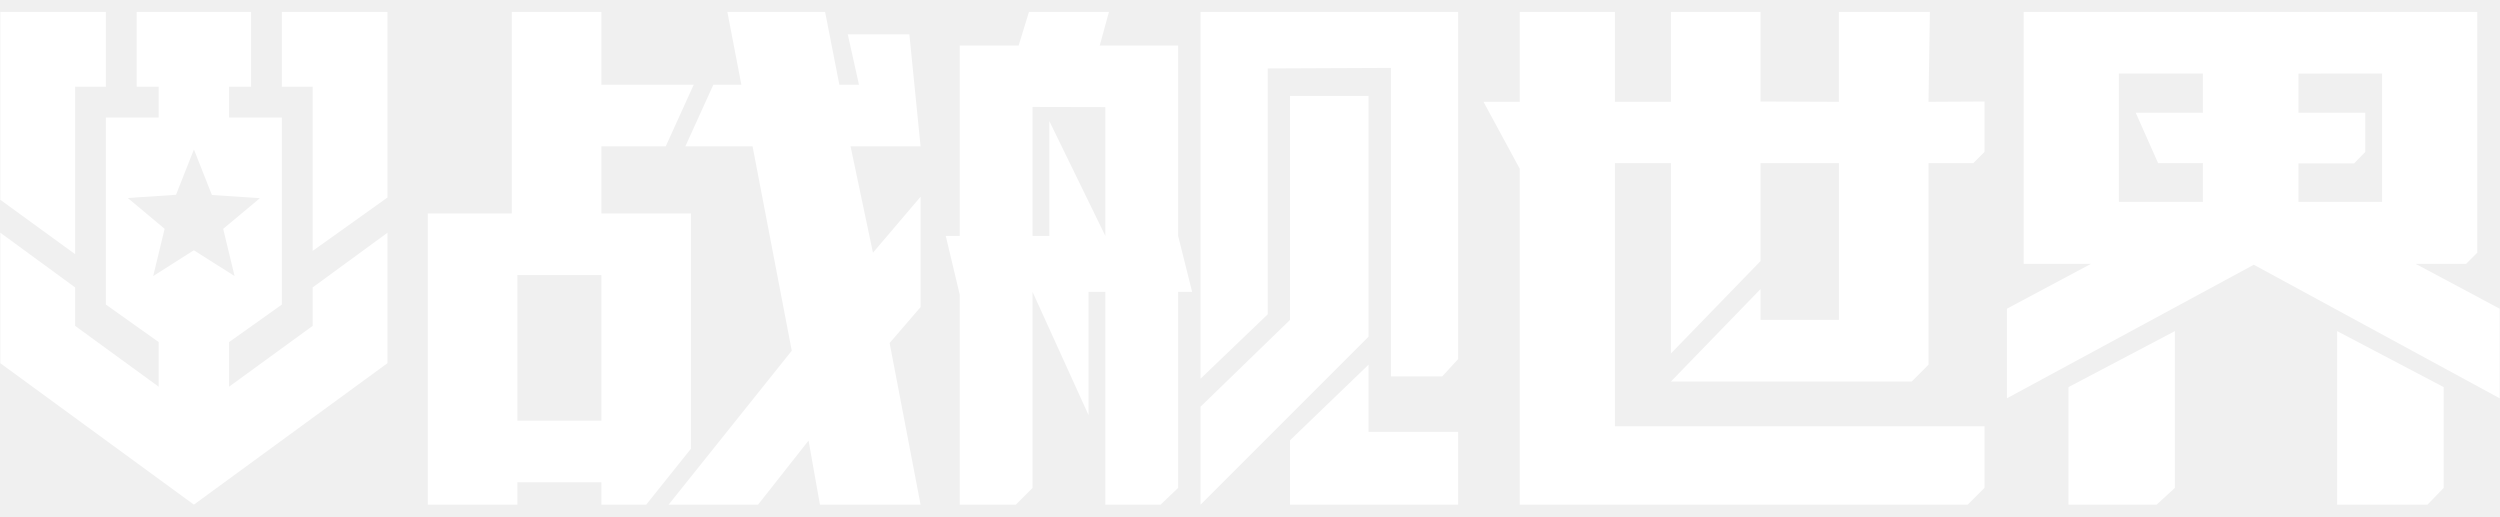
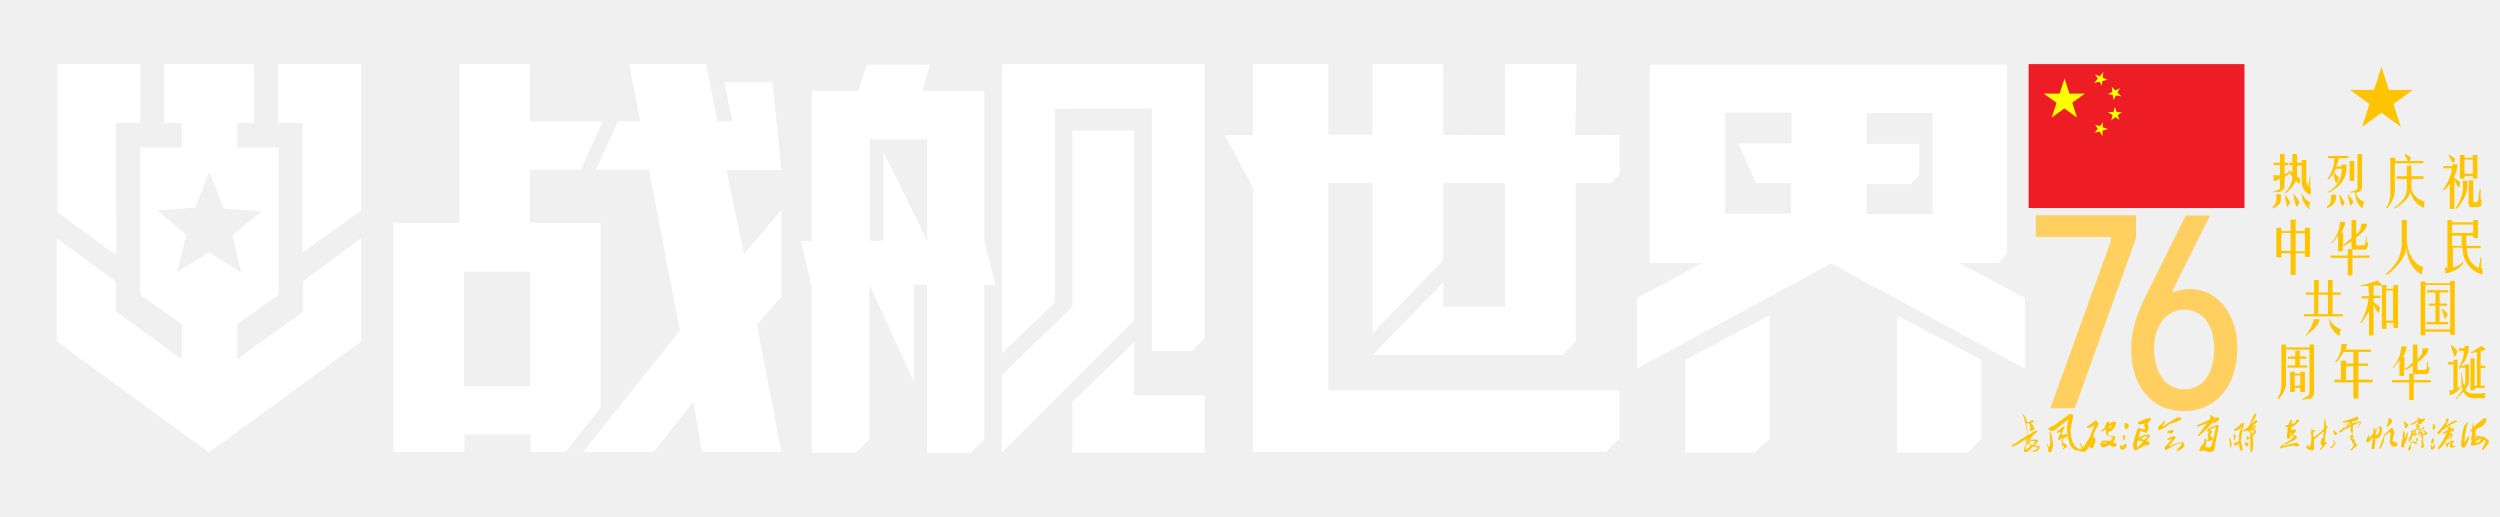
- <svg xmlns="http://www.w3.org/2000/svg" width="542" height="112" viewBox="0 0 542 112" fill="none" version="1.1" id="svg32">
-   <defs id="defs36" />
-   <g id="g297" transform="translate(-0.02148366,-2.578707)">
-     <path id="path2" style="fill:#ffffff;fill-opacity:1;stroke-width:0.954" d="M 0.092,5.167 V 45.891 L 16.304,57.678 V 21.379 h 6.675 V 5.167 Z m 29.565,0 V 21.379 h 4.767 v 6.677 H 22.979 v 40.551 l 11.445,8.136 v 9.679 L 16.304,73.224 v -8.334 L 0.092,53.033 V 81.32 L 42.054,111.983 84.019,81.32 V 53.042 L 67.804,64.897 v 8.337 L 49.684,86.415 V 76.743 L 61.129,68.607 V 28.057 H 49.684 v -6.677 h 4.77 V 5.167 Z m 31.472,0 V 21.379 h 6.675 v 35.592 L 84.019,45.403 V 5.167 Z m -19.065,29.813 3.892,9.862 10.411,0.702 -7.96,6.65 2.471,10.234 -8.833,-5.589 -8.811,5.589 2.478,-10.244 -7.982,-6.675 10.453,-0.707 z" />
-     <path id="path42" style="fill:#ffffff;fill-opacity:1;stroke-width:1.214" d="M 110.974,5.162 V 48.865 H 92.762 v 63.131 h 19.425 v -4.857 h 18.212 v 4.857 h 9.711 L 149.821,99.856 V 48.865 H 130.398 V 34.298 h 13.96 l 6.065,-13.355 H 130.398 V 5.162 Z m 46.74,0 3.034,15.781 h -6.07 l -6.07,13.355 h 14.568 l 8.498,44.314 -26.707,33.385 h 19.395 l 10.956,-13.903 2.468,13.903 h 21.818 l -6.712,-35.052 6.712,-7.791 V 45.229 L 189.278,57.363 184.421,34.298 h 15.176 l -2.428,-24.279 h -13.352 l 2.426,10.924 h -4.249 L 178.904,5.162 Z m -45.527,57.058 h 18.212 v 31.564 h -18.212 z" />
-     <path id="path46" style="fill:#ffffff;fill-opacity:1;stroke-width:1.214" d="m 223.099,5.162 -2.237,7.283 h -12.767 v 41.278 h -3.034 l 3.034,12.747 v 45.527 h 12.142 l 3.641,-3.641 V 65.862 l 12.139,26.71 V 65.862 h 3.641 v 46.134 h 11.971 l 3.812,-3.641 V 65.862 h 3.036 l -3.036,-12.139 V 12.445 h -16.996 l 1.997,-7.283 z m 37.2,0 V 84.681 l 14.568,-13.963 V 17.418 l 26.707,-0.117 V 84.177 h 11.127 l 3.443,-3.746 V 5.162 Z M 279.696,23.371 V 71.934 L 260.298,90.751 V 111.996 L 296.719,75.575 V 23.371 Z m -55.818,2.394 15.781,0.035 V 53.722 L 227.519,28.836 v 24.887 h -3.641 z m 72.842,55.88 -17.023,16.388 v 13.963 h 36.448 V 96.213 H 296.719 Z" />
-     <path d="m 418.121,24.651 12.14,-0.066 v 10.926 l -2.428,2.428 h -9.712 v 43.705 l -3.642,3.653 h -52.203 l 19.424,-20.042 v 6.677 h 16.996 V 37.94 h -16.996 v 21.245 l -19.424,20.031 v -41.277 h -12.14 v 57.059 h 80.126 v 13.354 l -3.642,3.642 H 329.497 V 39.154 l -7.854,-14.503 h 7.854 V 5.162 h 20.638 V 24.651 h 12.14 V 5.162 h 19.424 V 24.586 l 16.996,0.066 V 5.162 h 19.727 z" fill="#ffffff" id="path50" style="stroke-width:1.214" />
-     <path id="path52" style="fill:#ffffff;fill-opacity:1;stroke-width:1.214" d="M 438.759,5.162 V 59.792 h 14.57 l -18.209,9.714 v 19.425 l 53.524,-28.957 53.308,28.957 V 69.505 l -18.209,-9.714 h 10.927 l 2.426,-2.428 V 5.162 Z M 459.399,18.517 h 18.209 v 8.498 h -14.568 l 4.857,10.926 h 9.711 v 8.409 h -18.209 z m 57.058,0 v 27.833 h -18.132 v -8.347 h 12.063 l 2.428,-2.49 V 27.015 h -14.491 v -8.483 z m -44.919,55.845 -23.066,12.139 v 25.494 h 19.095 l 3.971,-3.641 z m 35.171,0 v 37.634 h 19.586 l 3.517,-3.641 V 86.502 Z" />
-   </g>
+ <svg xmlns="http://www.w3.org/2000/svg" id="b21dd4e1-6437-4fc7-9a37-75c6f1294d6c" data-name="e3fc59e1-bbdc-42ff-88b4-4cc8c75ebce3" viewBox="0 0 542 112" version="1.1">
+   <defs id="defs1113">
+     <style id="style1106">.b91ba486-8858-4919-9717-c380eb21b765{fill:url(#e44bdbcf-c92c-49d2-9cfb-b170302f54b3);}.bc2efbb4-997a-41db-8876-3903896f938d,.ef06b456-a17b-4320-8650-785e88897555{fill:#fff;}.ef06b456-a17b-4320-8650-785e88897555{fill-rule:evenodd;}.b772c575-4354-414f-b3e9-f7dcd7a2d5d9{fill:#fec401;}.ee7ec5ab-a9da-41b5-9154-e8426a778d05{fill:#ee1c25;}.bd4c0d83-09f7-4db5-8560-b4c5e9b85b5a{fill:#ff0;}.af93773a-333b-4cc5-813b-f50efc5b81da{fill:#ffcf60;}</style>
+     <radialGradient id="e44bdbcf-c92c-49d2-9cfb-b170302f54b3" cx="271" cy="4935.1" r="384.36" gradientTransform="translate(0 -1770.43) scale(1 0.37)" gradientUnits="userSpaceOnUse">
+       <stop offset="0" stop-color="#939393" id="stop1108" />
+       <stop offset="0.68" stop-color="#382caf" stop-opacity="0" id="stop1110" />
+     </radialGradient>
+   </defs>
+   <path id="a3985593-948d-4863-aa81-ae90390248a1" data-name="b393e1fe-7331-4826-b793-6bc37e820f10" class="bc2efbb4-997a-41db-8876-3903896f938d" d="M25.1,26.7h5.3V13.9h-18V46l12.8,9.3Z" />
+   <path id="bfdc8bdf-2098-4ac4-a7dc-d1dec24947f2" data-name="a7aadb53-417b-40cb-a9b1-6bb50a5df6e8" class="ef06b456-a17b-4320-8650-785e88897555" d="M55.1,26.7V13.9H35.6V26.7h3.8V32h-9V63.9l9,6.4v7.6L25.1,67.5V61L12.3,51.7V74l33,24.1L78.3,74V51.6L65.7,61v6.6L51.4,77.9V70.3l9-6.4V32h-9V26.7ZM48.5,45.2l8.2.6L50.4,51l1.9,8.1-7-4.4L38.4,59l2-8.1-6.3-5.3,8.2-.6,3.1-7.7Z" />
+   <path id="b045bb36-5364-4be3-bd9d-a95b1529785e" data-name="b0088236-eb1c-4203-af62-153878ed4d23" class="bc2efbb4-997a-41db-8876-3903896f938d" d="M78.4,45.6,65.6,54.7v-28H60.3V13.9h18V45.6Z" />
+   <path id="bfbbdff4-41fd-4ff4-88f6-491483237cbf" data-name="a202341d-bd75-4d7c-8b24-eb3583ec3829" class="bc2efbb4-997a-41db-8876-3903896f938d" d="M157,17.8h10.5l1.9,19.1H157.5l3.8,18.2,8.1-9.6V64.3l-5.3,6.1L169.4,98H152.2l-1.9-10.9L141.7,98H126.4l21-26.3-6.7-34.9H129.2L134,26.3h4.8l-2.4-12.4h16.7l2.4,12.4h3.3Z" />
+   <path id="bff874b0-77f8-4210-9f5d-c8bc70eaa904" data-name="baee6368-4292-41fc-bd0c-cb427742de23" class="ef06b456-a17b-4320-8650-785e88897555" d="M114.9,48.3h15.3V88.4L122.6,98H115V94.2H100.7V98H85.3V48.3H99.6V13.9h15.3V26.3h15.8l-4.8,10.5h-11ZM100.6,83.7h14.3V58.9H100.6Zm112.8-64V52.2l2.4,9.6h-2.4V95.3l-3,2.9H201V61.7h-2.9v21l-9.6-21V95.2l-2.9,2.9H176V62.2l-2.4-10H176V19.7h10.1l1.8-5.7h13.7L200,19.7Zm-22,12.9L201,52.2v-22H188.6v22h2.9V32.6Z" />
+   <path id="a895cc1a-1921-4fd3-9fa0-358379d2ac2e" data-name="ae1a192c-24bd-41e7-b8ed-e7e7e0b3421e" class="bc2efbb4-997a-41db-8876-3903896f938d" d="M232.5,87.1l13.4-12.9V85.7h15.3V98.1H232.5Z" />
+   <path id="e0577246-c93c-46f3-bbd6-4b8abf50e4d5" data-name="b7335604-e28c-436d-a995-85100bc1937f" class="bc2efbb4-997a-41db-8876-3903896f938d" d="M228.7,65.6l-11.5,11V13.9h44V73.2l-2.7,2.9h-8.8V23.5l-21,.1Z" />
+   <path id="aa1ff473-633c-43ee-8a50-b1926bc36afe" data-name="acd3a19f-4f2c-4dfd-80f0-e8bc4f815535" class="bc2efbb4-997a-41db-8876-3903896f938d" d="M341.5,29.3l9.6-.1v8.6l-1.9,1.9h-7.6V74.1L338.7,77H297.6l15.3-15.8v5.3h13.4V39.7H312.9V56.4L297.6,72.2V39.7H288V84.6h63.1V95.1L348.2,98H271.7V40.7l-6.2-11.4h6.2V13.9H288V29.2h9.6V13.9h15.3V29.2l13.4.1V13.9h15.5Z" />
+   <path id="e176212f-f2d0-4b08-869c-665b6d07d791" data-name="a98c7764-3d4e-4bab-a133-27de8d2818d7" class="ef06b456-a17b-4320-8650-785e88897555" d="M433.3,57h-8.6L439,64.6V79.9L397,57.1,354.9,79.9V64.6L369.2,57H357.7V14h77.4V55ZM376.9,31.1h11.5V24.4H374V46.3h14.3V39.7h-7.6Zm27.8,15.3H419V24.5H404.7v6.7h11.4v6.7l-1.9,2h-9.5Z" />
+   <path id="ad45a934-a00f-4282-99ed-56516bf611df" data-name="f9c61a56-7d94-49ed-8602-617555e31409" class="bc2efbb4-997a-41db-8876-3903896f938d" d="M426.7,98.1H411.3V68.4L429.5,78V95.2Zm-46.3,0h-15V78l18.2-9.6V95.2Z" />
+   <path id="f54ca19c-efb3-44e2-921a-66fdd6b17541" data-name="beb9ed52-d647-4ce4-a822-6bc4f52d5904" class="bc2efbb4-997a-41db-8876-3903896f938d" d="M232.5,28.3h13.4V69.4L217.2,98.1V81.3l15.3-14.8Z" />
+   <path id="f03a9abb-5be3-4b69-b9aa-40f06db95227" data-name="b8b67576-f483-406d-8cf5-ed7a9362aaca" class="b772c575-4354-414f-b3e9-f7dcd7a2d5d9" d="M494.6,55.8h-1.1V49.4h1.1v.7h2V47.6h1.1v2.5h2v-.7h1.1v6.3h-1.1v-.8h-2v4.7h-1.1V54.9h-2Zm3.1-5.2v3.9h2V50.6Zm-1.1,3.8V50.5h-2v3.9Z" />
+   <path id="b2df4fb3-c577-40e9-b26b-348be3ddccbf" data-name="fca55030-bd62-4440-9133-d7409ac0ee31" class="b772c575-4354-414f-b3e9-f7dcd7a2d5d9" d="M509.8,51.6V47.7h1v3.1a2.48,2.48,0,0,0,1.1-2.3h1.3q0,1.35-2.4,3v1.3c-.1.3.1.5.5.4h.8c.5.1.7-.1.7-.5l.2-1.5h.1v1.4h.3c0,1.2-.4,1.7-1.1,1.5h-2c-.2,0-.3,0-.3-.1v1.4h3.7v.5H510v3.8h-1V55.9h-3.7v-.5H509V54h.9a.37.37,0,0,1-.1-.3V52.3c-.5.4-1,.6-1.4.9h-.5v1.3h-1V51.1c-.3.4-.6.8-1.1,1.4a.3.3,0,0,0-.1.2h-.3a7.17,7.17,0,0,0,1.9-4.6h1.2a6.18,6.18,0,0,1-.9,2.3h.4v2.8C508.4,52.7,509.1,52.3,509.8,51.6Z" />
+   <path id="ac328907-9bc6-475d-9540-4a8425bab0d9" data-name="bf6d1a59-a4c7-4ea4-b237-681734a6f2c2" class="b772c575-4354-414f-b3e9-f7dcd7a2d5d9" d="M520.7,52V47.7h1.1v4.6c.3,2.9,1.4,4.8,3.6,5.7a2.44,2.44,0,0,0-.3,1.4v.1H525c-2-1.1-3.1-3.1-3.3-5.9-.1,1.8-1.4,3.8-4.1,5.9h-.5a11.84,11.84,0,0,0,2.9-3.4,9.59,9.59,0,0,0,.7-4.1Z" />
+   <path id="eff022dd-e8d0-44f3-9445-238b2f7326c1" data-name="f9d57063-8a9b-4906-abde-57b9370ff579" class="b772c575-4354-414f-b3e9-f7dcd7a2d5d9" d="M530,58h.6V47.7h1v.5h4.6v-.5h1v3.9h-1v-.5h-1.5v2.2h3.1v.5h-3c.1,2.2,1,3.6,2.6,4.3l.4-2.3h.2l-.1,2.3.3.1v1.3a5.72,5.72,0,0,1-4.3-5.8h-2.1V58a5.33,5.33,0,0,0,2.2-1.2c.1-.1.1,0,.1.1q-.75,1.65-3.9,2.4A3.84,3.84,0,0,0,530,58Zm6.2-9.3h-4.6v1.8h4.6Zm-4.6,2.4v2.2h2.1V51.1Z" />
+   <path id="a27cee96-f2ac-46de-bd3c-532ba475e8de" data-name="ae52f9ee-16b8-4be4-9493-e59f4fb4ec8b" class="b772c575-4354-414f-b3e9-f7dcd7a2d5d9" d="M504.7,63.4V60.7h1v2.7h1.8v.5h-1.8v4.2h2.2v.5h-8.4v-.5h2.2V63.9h-1.8v-.5h1.8V60.7h1v2.7Zm0,.5h-2.1v4.2h2.1ZM505,69h0a3.9,3.9,0,0,0,2.6,2.4,1.26,1.26,0,0,0-.3,1.2v.2h-.1A4,4,0,0,1,505,69Zm-3.4.2h1.3c-.1.9-.9,2-2.4,3.1-.2.1-.3.3-.4.4h-.3A6.64,6.64,0,0,0,501.6,69.2Z" />
+   <path id="b38d1755-0ed0-47ab-ba47-4afe212bebbf" data-name="a2c6b85e-0313-4e85-ad0b-0ae135529adb" class="b772c575-4354-414f-b3e9-f7dcd7a2d5d9" d="M513.5,62h-1.8v-.1a19,19,0,0,0,3.7-1.1l1.1,1h.9v.8h1.5v-.8h1v9.3h-1V70h-1.5v1.3h-1V61.9h-1.8v2.2h1.5v.5h-1.5v.9c.6.5,1.1.8,1.4,1.1a4,4,0,0,1-.4,1.3,8.8,8.8,0,0,1-1-1.8v6.6h-1V67.5c-.5.9-1.1,1.7-1.6,2.5h-.3a12.39,12.39,0,0,0,1.8-5.3H512v-.5h1.6Zm3.8,7.5h1.5V63h-1.5Z" />
+   <path id="b0e23791-1fa1-4fb6-9adf-ae36fc517a21" data-name="b9d90848-7ee4-4550-8d1a-034e9f31384e" class="b772c575-4354-414f-b3e9-f7dcd7a2d5d9" d="M525.8,71.9v.8h-1V61h1v.4h5.4v-.5h1V72.6h-1v-.7Zm5.4-.5V61.8h-5.4v9.6ZM528,65.8V63.4h-1.8v-.5h4.6v.5h-1.9v2.4h1.6v.5h-1.6v3.5h1.9v.5h-4.7v-.5H528V66.3h-1.4v-.5Zm1.4,1h0a8,8,0,0,1,1.3,1.3,5.57,5.57,0,0,1-.6,1.1A10,10,0,0,1,529.4,66.8Z" />
+   <path id="e514d53e-6ec4-4478-89af-758d20784a70" data-name="fa63a569-11cc-4ec9-b97b-62f669c25984" class="b772c575-4354-414f-b3e9-f7dcd7a2d5d9" d="M494.6,74.7h1v.6h5.1v-.6h1V85.2c0,.5-.3.9-1,1.4-.1-.2-.3-.2-.6-.1l-.9.2-.1-.2c1.1-.5,1.6-.9,1.6-1.3V75.8h-5.1v7.8a5.71,5.71,0,0,1-1.4,2.7.3.3,0,0,0-.1.2h-.3c0-.1.1-.3.1-.4a4.53,4.53,0,0,0,.7-2.2V74.7Zm1.3,4.5h1.7V77.8H496v-.5h1.6V76h1v1.3H500v.5h-1.4v1.4h1.6v.5h-4.3v-.5Zm.6,5.8V80.6h1V81h1.2v-.4h1V85h-1v-.9h-1.2V85Zm1-3.6v2.2h1.2V81.4Z" />
+   <path id="b7a9745f-af5b-40f8-8d7e-fd774fb300a1" data-name="b5cc949c-a1fc-48ea-826b-2c1bd1316d88" class="b772c575-4354-414f-b3e9-f7dcd7a2d5d9" d="M506.6,78.5h-.4a5.79,5.79,0,0,0,1.4-3.9h1.3a7.41,7.41,0,0,1-.5,1.2H514v.5h-2.7v2.5h2.1v.5h-2.1v3h3.1v.6h-3.1v3.5h-1.1V82.9h-4.1v-.6h1.4V78.2h1.1v.6h1.6V76.3h-2.1A20.32,20.32,0,0,1,506.6,78.5Zm3.6.9h-1.6v3h1.6Z" />
+   <path id="b6413c18-3ce6-4406-9497-c8443d7a24f5" data-name="f0227314-138c-4164-b00c-399643f661cb" class="b772c575-4354-414f-b3e9-f7dcd7a2d5d9" d="M523.1,78.6V74.7h1v3.1a2.48,2.48,0,0,0,1.1-2.3h1.3q0,1.35-2.4,3v1.3c-.1.3.1.5.5.4h.8c.5.1.7-.1.7-.5l.2-1.5h.1v1.4h.3c0,1.2-.4,1.7-1.1,1.5h-2c-.2,0-.3,0-.3-.1v1.4H527v.5h-3.7v3.8h-1V82.9h-3.7v-.5h3.7V81h.9a.37.37,0,0,1-.1-.3V79.3c-.5.4-1,.6-1.4.9h-.5v1.3h-1V78.1c-.3.4-.6.8-1.1,1.4a.3.3,0,0,0-.1.2h-.3a7.17,7.17,0,0,0,1.9-4.6h1.2a6.18,6.18,0,0,1-.9,2.3h.4v2.8c.4-.5,1.1-.9,1.8-1.6Z" />
+   <path id="e416de20-cf55-4ede-ac20-16f99cf8561b" data-name="b2d6c146-1a79-4d0b-b184-7abd9b15a05e" class="b772c575-4354-414f-b3e9-f7dcd7a2d5d9" d="M531.3,74.7h0a5.11,5.11,0,0,1,1.5,1.5,6.72,6.72,0,0,1-.6,1.2A14.27,14.27,0,0,1,531.3,74.7Zm4.1,1.8h0a12.65,12.65,0,0,0,2.5-1.5,7,7,0,0,1,.9.6.3.3,0,0,1,.1.2h-.1a.35.35,0,0,1-.2.1,4.46,4.46,0,0,1-.8.2v3.2h1v.5h-1v3.8h.9v.5h-2.2v.5h-.9V77.7h.9v5.9h.5V76.3a5.91,5.91,0,0,1-1.1.2ZM533,79.4h.2a6.77,6.77,0,0,0,1-3.3h-1.1v-.6h1.2V75h.9a5.44,5.44,0,0,1-1.7,4.3h.9V79h.9v2.7a3.92,3.92,0,0,1-.8,2.8,1.66,1.66,0,0,0,1.5.8h1.8c.4,0,.8-.1,1.2-.1a.71.71,0,0,0-.2,1,.4.4,0,0,0,.1.12h-2.4a2.23,2.23,0,0,1-2.4-1.4l-.9.9a1.84,1.84,0,0,0-.6.7h-.3a15.41,15.41,0,0,0,1.6-2,3.09,3.09,0,0,1-.2-.9,4.21,4.21,0,0,1-2.7,2.1,1.09,1.09,0,0,0-.1-1.1,1.63,1.63,0,0,0,1-.1V79h-1.2v-.5h1.2V78h.9v6.2a3.08,3.08,0,0,0,.9-.7,6.56,6.56,0,0,1-.1-1.4V80.8h.1a11.41,11.41,0,0,0,.6,3,5.07,5.07,0,0,0,.2-1.5V79.7h-1l-.3.4v-.7Z" />
+   <path id="a133629c-9072-4e42-a1cf-7cc0935e7f93" data-name="e450f24d-a5eb-437d-8fc1-c42ae8ef6595" class="ee7ec5ab-a9da-41b5-9154-e8426a778d05" d="M439.8,13.9h46.8V45.1H439.8Z" />
+   <path id="fcee2f7e-c27a-484a-a010-0061a765d328" data-name="f68287e5-96ae-41e5-8fee-076fe4f4566c" class="bd4c0d83-09f7-4db5-8560-b4c5e9b85b5a" d="M447.6,17l2.7,8.5-7.2-5.2H452l-7.2,5.2Z" />
+   <path id="af24a7e7-b66d-4fac-804e-33c60f058ded" data-name="bbc4a93b-60ed-4877-8538-ca3207b08428" class="b772c575-4354-414f-b3e9-f7dcd7a2d5d9" d="M516.3,14.5l4.2,13-11-8h13.6l-11,8Z" />
+   <path id="af1ffac3-2ad6-4bf5-b6da-ea2f7177a19f" data-name="b67b0efc-cf1a-4b8d-b051-4991015d2a3e" class="bd4c0d83-09f7-4db5-8560-b4c5e9b85b5a" d="M456,15.6l-.3,3-1.5-2.5,2.7,1.2L454,18Z" />
+   <path id="b5e8f505-11ad-4a89-b480-66e6ea57f5f5" data-name="aaa70728-151d-4604-b27b-248afd85b2d0" class="bd4c0d83-09f7-4db5-8560-b4c5e9b85b5a" d="M459.6,19.1l-1.4,2.6-.4-2.9,2.1,2.1-2.9-.5Z" />
+   <path id="f807dd4f-4c73-4366-aa9a-edb209138e95" data-name="fb55b2d5-a9df-45f7-9087-f6ead8129e4a" class="bd4c0d83-09f7-4db5-8560-b4c5e9b85b5a" d="M460,24.3l-2.3,1.8.8-2.9,1,2.8L457,24.3Z" />
+   <path id="b1c9061a-4d0d-44e3-ae90-a65723b7d948" data-name="a944bfd2-d58a-4c58-b3ca-ec36b82b11de" class="bd4c0d83-09f7-4db5-8560-b4c5e9b85b5a" d="M455.9,26.5l-.1,3L454.2,27l2.8,1-2.9.8Z" />
+   <path id="e705f696-cba8-429c-ac43-623327f03d1a" data-name="bd997469-f15e-4c23-aee3-2637804900a1" class="b772c575-4354-414f-b3e9-f7dcd7a2d5d9" d="M497,37.4V35.8h-.7v-.5h.7V33.4h1v1.9h1v-.6h1V39a2.32,2.32,0,0,0,.4,1.4l.4-2.2h.1l-.1,2.5.2.1v1.4c-1.4-.4-2-1.4-2-3V35.9h-1v2.3l.7.6a5.91,5.91,0,0,1-.2,1.1,3.87,3.87,0,0,1-.7-.7,8.39,8.39,0,0,1-2.1,2.6h-.4a5.08,5.08,0,0,0,1.7-3.5c-.1,0-.1-.1-.2-.2a2.17,2.17,0,0,1-.4-.6,4.34,4.34,0,0,1-1.1.9v2c0,.6-.4,1-1.4,1.3-.1-.1-.2-.1-.5-.1l-.5.1v-.2c1.1-.2,1.6-.6,1.4-1.1V38.8a4.69,4.69,0,0,1-1.4.5,2,2,0,0,0-.1-1.3h1.5V35.8h-1.4v-.5h1.4V33.4h1v1.9h.8v.5h-.8v2a3.91,3.91,0,0,0,1-.6c-.2-.2-.3-.3-.3-.4h0A6.31,6.31,0,0,0,497,37.4Zm2,4.4h0a3.61,3.61,0,0,0,1.9,2.1c-.3.3-.3.7-.2,1.3v.1h-.1A4.34,4.34,0,0,1,499,41.8Zm-1.8.1h0a13,13,0,0,1,1.3,1.9c0,.3-.2.6-.6,1.1a11,11,0,0,1-.7-3Zm-1.8.3h0a9.67,9.67,0,0,1,1.1,1.6,5.87,5.87,0,0,1-.6,1.1A8.6,8.6,0,0,1,495.4,42.2Zm-2.7,3v-.4a1.68,1.68,0,0,0,.8-1.4V42.1h1v1.1C494.5,44.1,493.9,44.7,492.7,45.2Z" />
+   <path id="a526d2ba-373e-4a5d-89c0-aa7f1e2ba40b" data-name="b224d09e-2921-4f23-a666-6f0c4306a9af" class="b772c575-4354-414f-b3e9-f7dcd7a2d5d9" d="M511.1,40.5V33.4h1v7c0,.7-.4,1.2-1.3,1.4.1.9.7,1.5,1.8,2a1.71,1.71,0,0,0-.3,1.4c-1.1-.6-1.6-1.8-1.7-3.4,0-.1-.2-.1-.5-.1l-.6.1v-.2c1.3-.2,1.8-.6,1.6-1.1Zm-5-6.2h-1.4v-.5h4.4v.5h-2a9.51,9.51,0,0,1-.6,1.8h1.1v-.4h1.1c.2,2.6-1,4.6-3.7,6h-.5a5.49,5.49,0,0,0,3.2-5.1h-1.3l-.4.8a11.42,11.42,0,0,0,1.1,1.1,3.16,3.16,0,0,1-.6,1.3,6.73,6.73,0,0,1-.6-2.2,15.49,15.49,0,0,1-1,1.3h-.4a7.66,7.66,0,0,0,1.6-4.6Zm4.3,4.9h-1V34.9h1ZM507.2,42h0c.4.7.8,1.3,1.1,1.9a4.4,4.4,0,0,1-.5.9A6.74,6.74,0,0,1,507.2,42Zm1.8,0h0a14.46,14.46,0,0,1,1.2,1.7,3.91,3.91,0,0,1-.6,1A12.41,12.41,0,0,1,509,42Zm-4.5,3.1v-.4a1.21,1.21,0,0,0,.7-.7,6.42,6.42,0,0,0,.2-1.8h1.1A2.66,2.66,0,0,1,504.5,45.1Z" />
+   <path id="fefa893b-3c47-44e4-a24d-ae35b362e452" data-name="b9bcdd5a-bc6d-4636-930b-bc4303c78c20" class="b772c575-4354-414f-b3e9-f7dcd7a2d5d9" d="M519.3,34.3v.6H522l-.6-1.2a.76.76,0,0,1-.1-.3v-.1a5.58,5.58,0,0,1,1.4.9,2.9,2.9,0,0,1-.3.7h3v.5h-6.2v6.1a6.16,6.16,0,0,1-1.3,3.2.76.76,0,0,0-.2.4h-.4a5.33,5.33,0,0,0,.9-2.7V34.2h1.1Zm.3,3.9h2.2V35.9h1v2.3h2.6v.6h-2.6V41a3.82,3.82,0,0,0,2.9,2.7,2.17,2.17,0,0,0-.1,1.4,4.6,4.6,0,0,1-3-3.6c-.3,1.3-1.4,2.5-3.4,3.7h-.4c2-1.3,3-2.7,3-4.3V38.8h-2.2Z" />
+   <path id="b6c61b7f-6830-429d-a769-db8c99ac5629" data-name="b98604f5-56a6-45f9-af77-36c695c4bd11" class="b772c575-4354-414f-b3e9-f7dcd7a2d5d9" d="M530.8,33.5h0a4.12,4.12,0,0,1,1.5,1,1.87,1.87,0,0,1-.5.9A11.48,11.48,0,0,1,530.8,33.5Zm5.3,4.7h-1.8v.5h-1V33.6h1v.6h1.8v-.6h1v5.1h-1Zm0-3.6h-1.8v3.1h1.8Zm-4.5,1.9h-1.9V36h2v-.4h1.1a7.52,7.52,0,0,1-.8,2.9,11.49,11.49,0,0,1,1.4,1,8.1,8.1,0,0,1-.3,1.2H533a3.57,3.57,0,0,1-.6-1.1,1.82,1.82,0,0,1-.3-.7v6.4h-1V39.9c-.8,1.1-1.3,1.5-1.5,1.3A10.54,10.54,0,0,0,531.6,36.5Zm2.3,2.7h1v.4c.2,1.9-.6,3.7-2.2,5.6h-.4a8,8,0,0,0,1.6-6Zm1.3,5.1V39.1h1v4.5q0,.3.6.3c.3-.1.4-.3.5-.6l.3-2.4h.2v2.4h.2v.9c0,.4-.3.6-.7.7h-1.4c-.4.1-.6-.2-.7-.6Z" />
+   <path id="e90b0a45-732c-4062-941e-fab7f2400bd9" data-name="bcd4f9a2-6da0-40a7-838d-be606f56155a" class="b772c575-4354-414f-b3e9-f7dcd7a2d5d9" d="M438.7,89.9c.2.1.5.6.8,1.7a2.94,2.94,0,0,0,1-.5h.2l.2.2v.2c-.4.1-.6.2-.6.4l.6.4-.1.3.3.3a.83.83,0,0,1-.5.5h-.4l-.2-.2.3-.7-.3-.1.1-.1V92l-.2-.2h-.6l.4,2.5,1.6-.9h.3l.2.2a4.14,4.14,0,0,0-1.8,1.9h.1l.8-.2c.7,0,1,.1,1,.3l-.9,1q1.2,0,1.2.3V97c0,.5-.5.9-1.6,1v-.2c.8-.3,1.2-.5,1.2-.7V97l-1.1-.2a5.12,5.12,0,0,1-1.3,1.2H439c-.1,0-.2-.1-.2-.3a5.88,5.88,0,0,1,1.3-3H440c-.4.7-.8,1-1.1,1v-.1l.5-.5h-.1c-1.7,1.2-2.7,1.7-3.1,1.7l-.1-.1v-.1c1-.6,2.2-1.4,3.5-2.3-.5-2.9-.9-4.4-1.2-4.4l.1-.1Zm1.7,2.9h0l.2-.1v-.1Zm-.5,3V96a1,1,0,0,0,.8.5c.2-.3.3-.5.5-.5v-.3l-.6-.1Zm-.4.3-.4.8.1.1v.1l-.1.4q.3,0,1.2-.9Z" />
+   <path id="eed96f6a-7947-474e-8207-de6a8527fc7b" data-name="f18ff908-8816-458b-b34e-1873caebe3a6" class="b772c575-4354-414f-b3e9-f7dcd7a2d5d9" d="M448.6,89.8h.6l.3.3-.6,3c0,2.4.7,3.8,2,4.3h.3l.1-.3-.5-1.1h.1a2.26,2.26,0,0,1,.8,1.5v.1l-.3.3H451l-.4-.3-.1.1c-1.2,0-2-1.2-2.3-3.7l-.1-1.2.3-1.9c-1.9,1.6-3,2.5-3.3,2.5h-.4a.56.56,0,0,1-.6-.4v-.1c0-.1.5-.4,1.4-.8Zm-.9,2.6h0L447,94v.2l.1.1h.1l.7-.2h.2l.1.3c-.1.4-.4.5-.9.5v.3l-.1.9a1.05,1.05,0,0,1,.9.5v.3l-.8.5-.1-.1v-.1c.1,0,.2-.2.3-.5-.4,0-.5-.1-.5-.3V94.9h-.1c0,.2-.2.4-.5.6l-.2-.2v-.1a5,5,0,0,1,.7-1.6h-.1l-.8.3-.1-.1v-.1C446.8,92.8,447.4,92.4,447.7,92.4Zm-3.2,1.1a9.59,9.59,0,0,1,.6,3,3.35,3.35,0,0,1-.5,1.6.53.53,0,0,1-.6-.45.38.38,0,0,1,0-.15h.1l-.3-1.2h.2q0,.6.3.6a3.78,3.78,0,0,0,.2-1.2v-.4l-.1-.5.1-.3-.2-.7v-.1Z" />
+   <path id="e2cb0307-5156-4225-8814-7806c8858c60" data-name="b6ad9b4a-446b-4637-908e-99d6cc30c75a" class="b772c575-4354-414f-b3e9-f7dcd7a2d5d9" d="M454.4,91.1h0l.5.6v.4a11.65,11.65,0,0,0-1.2,2.7l.1-.1h.1a.68.68,0,0,1,.4.6v.3c-.3,1.1-.6,1.6-.8,1.6h-.1a.68.68,0,0,1-.4-.5h-.1c0,.2-.3.7-1,1.3h-.1l-.3-.3v-.4l1.6-2.6,1.1-2.8a2.23,2.23,0,0,1-1.6.9l-.2-.2Zm3.7.3h.5l.2.2v.1c-.4,1.3-1,1.9-1.7,1.9v.9H457c-.2,0-.4-.4-.4-1.1v-.3h-.2a1.84,1.84,0,0,1-.7.5l-.1-.1v-.2a1.92,1.92,0,0,0,1-1.6.83.83,0,0,1,.6-.3l.1.1v.1l-.1.3Zm-1,1.2v.2h.1a.73.73,0,0,0,.7-.6h-.1A2.7,2.7,0,0,1,457.1,92.6Zm.4,1.9h0l.2.1.1-.1h.5c.2,0,.3.1.3.4a4.05,4.05,0,0,1-.5,1.1c.5,0,.7.1.8.4v.1c0,.1-.2.2-.5.4a1.27,1.27,0,0,1-.9-.4,2.22,2.22,0,0,0-1.2.5c-.6-.1-.9-.2-.9-.4V96l.5-.5,1.6.1.6-.7v-.1h-.5l-.2-.2Zm-4.1,1-.1.4.3-.3-.2-.1Zm2.4.5h0l.8.1v-.2l-.6-.1Z" />
+   <path id="ad4e104f-6b49-4d81-9ad4-37acea6baaf4" data-name="b49a0862-81de-450b-874d-3ea77693fe9a" class="b772c575-4354-414f-b3e9-f7dcd7a2d5d9" d="M466,90.6h.1l.2.2V91a3.58,3.58,0,0,0-.7.9,2,2,0,0,1,.1,1.3c-.1.4-.3.6-.4.6h-.2a3,3,0,0,1-1.1-.5l-.2,1.1-.2.6a4,4,0,0,1,1.7-.8h.3c.4,0,.5.1.5.2v.2a3.58,3.58,0,0,1-.7.9v.1a.63.63,0,0,1,.6.5v.2c0,.2-.3.2-.9.2l-2,1.1h-.3q-.45-.3-.3-1.5v-.2l.9-2.9h0l.2-.2h.2a3,3,0,0,0,1.1.3l.2-.2v-.1a.84.84,0,0,1-.2-.8l.2-.3a2.4,2.4,0,0,1-.9.3h-.5l-.2-.2v-.2a9.34,9.34,0,0,1,2.5-1Zm-5.1,1.1c.5.2.7.4.6.8q-.45.6-.6.6l-.2-.2.1-.1a.87.87,0,0,1-.2-.8v-.2Zm-.4,2.6.3.3-.1.4c-.1.3-.2.5-.4.5V94.3Zm3.6.8c0,.1.3.2.9.2l.5-.5v-.2l-.4-.1A9.12,9.12,0,0,0,464.1,95.1Zm-.5.4-.3.5v1h.1l1.2-1.2a2,2,0,0,0-1-.3Zm-2.7.8.2.2a1.57,1.57,0,0,1-.8,1h-.1a.61.61,0,0,1-.63-.59.76.76,0,0,1,0-.21l.3-.2h.2v.3h.1c.1,0,.3-.2.5-.6h.2Z" />
+   <path id="ee5ecb80-ff58-4258-840d-df77000b4a0f" data-name="b67fcd6b-4baf-470f-b17f-90a0383f5e89" class="b772c575-4354-414f-b3e9-f7dcd7a2d5d9" d="M472,90.5h.7l.3.3a7.29,7.29,0,0,1-2.6,1.1,8.39,8.39,0,0,1-2.4,1.4l-.1-.1v-.5q0-.3,1.5-1.5v.3l-.6.9h.2Zm-1.1,2.7c.2.1.4.2.4.3l-.5.5h-.4c0-.1-.2-.2-.5-.2l-.1-.1v-.1A3.54,3.54,0,0,1,470.9,93.2Zm.4,1.3h0l.4.3v.1l-1.5,1.8h.3a8.54,8.54,0,0,1,2.6-.9,1.21,1.21,0,0,1,.5.5c0,.6-.4,1-1.3,1.4h-.5v-.1q1.2-1,1.2-1.5V96h-.3a13.8,13.8,0,0,0-3.1,1.6l-.3-.3V97l1.4-1.6v-.1h-.2l-.5.1-.1-.1v-.2Z" />
+   <path id="ee2722e3-45a3-4721-a5ee-39831b17c76f" data-name="b5a88210-b3f9-493c-a25d-5fa0f3fa2c1d" class="b772c575-4354-414f-b3e9-f7dcd7a2d5d9" d="M479.2,90c.5.2.8.4.8.6l.5-.1h.4l.3.3c-.5.6-.9.9-1.3.9l-.1-.1v-.1l.5-.6h-.1a18.3,18.3,0,0,1-3.6,3.7l-.1-.1v-.1l2-2.6h-.1l-1.9.7h-.1l-.2-.2L479,91l.3-.6-.3-.3Zm1.7,2.1.1.3-1,5.3a1.61,1.61,0,0,1-1.1.3h-.1l-1.1-.4-.5.3-.4-.3v-.1l.3-.4-.1-.3c.6-.2.9-.8.9-1.7h.3l.1.6-.1.4.1.1v.1l-.2.6.5.1h.5c.2,0,.5-.6.7-1.8a2.41,2.41,0,0,1-1.2.5l-.2-.2.4-.5-.2-.7.3-.7-.1-.1h-.5v-.1a4.85,4.85,0,0,1,2.6-1.3Zm-1.7,1v.2c.2,0,.4.1.4.3v.1l-.5.6v.1c.5.3.7.6.7.7h.1l.5-2.6Z" />
+   <path id="ec50f65d-6350-4eea-9fee-87e6787641f9" data-name="a3b2b444-f9c4-440f-8a68-da9f2a316dcc" class="b772c575-4354-414f-b3e9-f7dcd7a2d5d9" d="M488.8,89.6h0l.4.3V90l-1.1,1.9h.1l.9-.9.3.3v.1l-1.3,1.3h.1l.8-.4.1.1v.1l-.5.5c.2,0,.3.1.5.4v.4l-.7.7.1,1.4v1c-.1.8-.3,1.2-.5,1.2l-.1-.1V95h-.1a.83.83,0,0,1-.6.3H487v-.1l.2-.7h.2v.1l-.1.1v.1l.1.1.5-.3v-.7l-.1.1h-.1v-.1l.5-.7v-.1l-.6.5h-.1c-.1,0-.2-.1-.2-.3l-.9.3-.1-.1v-.1c1.2-.8,1.7-1.5,1.7-2.1Zm-2.3,2.1h0l.1.2c-.2,0-.5,1.3-.8,3.8l.4,1.6v.2l-.2.2h-.1c-.2,0-.3-.3-.5-1h.1l-.1-.6c-.3.3-.5.5-.7.5s-.4-.2-.5-.5q1.2-.3,1.2-.6V95a5.27,5.27,0,0,1,.6-2.4v-.1a2.07,2.07,0,0,1-1.6.9l-.1-.1v-.1a11.74,11.74,0,0,0,1.8-1.5l.1.1h.1Zm1.7,1.7v.8l.5-.5v-.3l-.2-.2h-.1Zm-3.8.8c.2,0,.3.1.3.4-.1.5-.2.8-.4.8h-.1l.1-.1v-.4l-.1-.6Zm-1.1.7h0c.3.1.5.6.5,1.6,0,.3-.1.5-.3.5C483.5,96.9,483.4,96.2,483.3,94.9Zm3.7.9h0l.5.4a.56.56,0,0,1-.4.6c-.2,0-.3-.2-.4-.7V96Z" />
+   <path id="ab1977c3-e56c-4e51-86dd-f83572424d5d" data-name="f91d5cf3-4508-4624-88fa-c8e6f2b074ba" class="b772c575-4354-414f-b3e9-f7dcd7a2d5d9" d="M496.7,91h.2v.2l-.1.8h.1q.9-.45.9-.6v-.1l-.1-.1v-.1l.1-.1h.6v.3a4.13,4.13,0,0,1-1.7,1.4V93l.1.1v.1l.4-.1h.1c.3,0,.5.1.5.3a1.1,1.1,0,0,1-.6.6l-.1.1v.2c.5,0,.8.2.9.5a1.39,1.39,0,0,1-1.1.8l-1.3.8h-.2V96c.4,0,1-.4,1.9-1.3v-.1c-.4,0-.6-.2-.6-.7v-.1h-.1c0,.9-.1,1.3-.3,1.3H496c-.2-.1-.2-.2-.2-.5l.2-2h-.4l-.2-.2.1-.1.6-.2c.3-.6.5-1.1.6-1.1Zm1.2,5a1,1,0,0,1,.6.5.83.83,0,0,1-.6.3h-.2l-.2-.2h-.4a12.91,12.91,0,0,0-2.6.6h-.2V97a1.26,1.26,0,0,1,1.1-.7l-.5.5h.1a11.67,11.67,0,0,1,2.9-.8Z" />
+   <path id="b1ef32b8-f4b0-4199-91ee-53894d9abc76" data-name="bbf66582-50fd-4422-8e1d-0bc958b926a5" class="b772c575-4354-414f-b3e9-f7dcd7a2d5d9" d="M504.1,90.9l.2.6-.1.2.1.8-.1.2c.1,0,.2-.1.2-.3l.1-.1h.1l.1.1v.2c-.3,0-.5,1.1-.7,3.2.3,0,.4.1.4.2v.1l-1.2,1.4H503v-.2a3,3,0,0,0,.6-1l-.2.2h-.1l-.1-.1h-.1q0-1.5.6-1.5v-.1l.1-1.2h-.1l-2,1.7v1c0,.9-.1,1.4-.3,1.4-.9-.2-1.3-.4-1.3-.5l-.1-.3a7.18,7.18,0,0,1,.9-1.3c.2,0,.2-.3.2-.8V94h-.3l.3-.4v-.5L501,93v-.1h.1l.3.4.1-.1h.4v.1l-.4.5c0,.7.1,1,.2,1,1.4-1.1,2.1-1.7,2.1-1.9l.1-1.2v-.2l.1-.1-.1-.1V91Zm1.9,2.4.7.6v.2l-.2.2h-.3c-.1,0-.2-.3-.4-.9l.2-.1Zm-.3,2.1h.2l.4.4V96q0,.6-.9,1.2l-.3-.2.1-.1a1.17,1.17,0,0,0,.9-1.2l-.3-.1Zm-5.3,1.1v.3h.1c.3,0,.4-.1.4-.4.1,0,.1-.3.2-.9C500.6,95.8,500.4,96.1,500.4,96.5Z" />
+   <path id="f68d8f7d-9712-44e1-aa67-7170ebc3f3d8" data-name="b705952d-7886-47de-9a3f-d2b37ae03d55" class="b772c575-4354-414f-b3e9-f7dcd7a2d5d9" d="M511.1,90.4l.3.3a2,2,0,0,1-1.3.7c-.2,0-.2.1-.2.2l.1.2,1.6-.5.3.2a3,3,0,0,1-.9,1.3v-.1a1.74,1.74,0,0,0,.6-1.2h-.1l-1.4.8v1.1l-.1.3.1.1-.1.4.2.4-.2.4v.1a.72.72,0,0,1,.6.4l-.2.3a1.72,1.72,0,0,1,.6.6v.2l-1.3,1.1-.1-.1v-.1a3.37,3.37,0,0,0,.8-1.3c-.3-.1-.5-.2-.5-.3v-.4c-.2,0-.3-.1-.3-.2l.1-.4c-.2,0-.3-.1-.3-.2l.5-.5V94l-.6-1.3a4.72,4.72,0,0,0-1.9,1.1h-.1l-.2-.2,2.2-2v-.1l-.8.1h-.6v-.2a32.64,32.64,0,0,0,3.2-1.1Zm-1.8,1.4-.1.3.1.1h.2l.2-.2-.1-.2Zm-1.1.8v.2h.1l.7-.5v-.2h-.1Zm1.1-.1.2.8h.1l.1-.8Z" />
+   <path id="ff021193-1d9c-4c65-8e9f-f368da988a17" data-name="ad380492-8ba1-4b9a-9ad3-da1080b93927" class="b772c575-4354-414f-b3e9-f7dcd7a2d5d9" d="M518,90.6a.94.94,0,0,1,.6.8v.1c-.5.7-.8,1-1.1,1l-.1-.1.5-1.3-.2-.2C517.8,90.8,517.9,90.6,518,90.6Zm-2,1.8a.56.56,0,0,1,.4.6v.4a2.25,2.25,0,0,1-.9,1.7h-.3l-.2-.2V95c-.1,1.6-.2,2.4-.5,2.4h-.2l-.2-.2.4-2.5c-.6.8-1,1.2-1.1,1.2h-.2l-.2-.2v-.2a3,3,0,0,1,.6-1.2l.1.1v.1l-.2.5h0a2,2,0,0,0,1.1-1.8l-.1-.1V93l.1-.2h.1c.2.1.2.2.2.5l.1-.1h.1l.2.2-.3.5v.4h.3a1.36,1.36,0,0,0,.6-1v-.5l-.1.1h-.2v-.1Zm2.4.4h.2c.2,0,.3.3.5.9a9.39,9.39,0,0,0-.4,2.1h.6a1,1,0,0,1,.5.6.56.56,0,0,1-.6.4h-.5a1.22,1.22,0,0,1-.6-1l.2-2.1h-.2c-.8.5-1.2.8-1.2,1.1a4.29,4.29,0,0,1-.9,2.5h0l-.1-.1h-.1L517,94a.72.72,0,0,0,.6-.4Zm-3,0h0l.1.2-.2.2h-.1V93Z" />
+   <path id="fac5ec41-1628-41e6-abd5-d749172fc62d" data-name="f9f82d91-327c-44f2-8805-f27b64161fb7" class="b772c575-4354-414f-b3e9-f7dcd7a2d5d9" d="M524.1,90.5l.8.4.7-.2.1.1V91c-.5.4-.7.7-.7.8l-.8.3v.1a.56.56,0,0,1,.5.3c0,.1-.3.2-.8.3l-.1-.1v-.1l.2-.1-.2-.4.5-.4-.1-.3h-.1a2.47,2.47,0,0,1-1.6.7V92l1.8-1-.3-.4.1-.1Zm-2.9.8q.9.6.9.9v.1c-.3.4-.5.5-.7.5l-.1-.1.1-.3-.3-1.1Zm4.1,1.2a.56.56,0,0,1,.3.4l-.8.4-.1-.1v-.1Q525.3,93,525.3,92.5Zm-1.4.4h.6c.1,0,.2.3.3.8h.1l.6-.4h.2l.6.7h0c0,.1-.3.2-.9.4l-.1.1h-.1v.1l.2.2-.1.7.2,1.3-.2.3H525l-.2-.2.2-.2v-1l.1-.8-.1-.3-.1.1h-.4c0-.1.1-.1.3-.2l.1-.1v-.1c-.2,0-.2-.1-.2-.4h-.1c0,.2-.1.3-.2.3h-.7c0,.2-.1.4-.2.4s-.2-.1-.3-.4h-.1a2.73,2.73,0,0,1-.8,1.6h-.1v-.5a5.74,5.74,0,0,0,.6-1.5l-.2-.2.8-.5.2.1Zm-.1.2-.1.8.1.1h.2c.3,0,.5-.1.5-.4l-.1-.4H524l-.2-.1Zm-.7.5v.2l.2.2h.1l.1-.7h-.1Zm-1.9-.2.2.7-.1.1.1.3-.1.4V95h.1a5.12,5.12,0,0,1,.6-1.3h.1a7.73,7.73,0,0,1-.9,2.8l.1.3-.3.2h-.2c-.2,0-.2-.3-.2-.8a11.23,11.23,0,0,0,.4-2.7l.2-.1Zm4.2.1-.3.4v.3l.7-.4c-.1-.2-.2-.3-.4-.3Zm-1.7,1.4c.4.1.6.2.6.6l-.6.1.3.4v.1l-.2.2a2.57,2.57,0,0,0-1-.4l-.2.9h.1l.1.1a2.84,2.84,0,0,1-.5.9c-.1,0-.2-.2-.2-.7.1,0,.3-.4.6-1.3l.1-.1h.1l.8.1v-.1l.2-.5-.2-.3Z" />
+   <path id="afc3f463-1071-4d9b-b1d9-efc0a480a1db" data-name="ffc6bec9-dd8d-47a2-80b8-467e72ae5547" class="b772c575-4354-414f-b3e9-f7dcd7a2d5d9" d="M530.8,90.7h0l.1.2a2.48,2.48,0,0,1-.6,1.1v.2l1.8-1h.6v.2l-1.5.7c-1.2.7-2,1.3-2.2,1.9l-.4.1-.2-.2v-.1a20.1,20.1,0,0,0,2-2.5c-.2,0-.2-.1-.2-.2a.61.61,0,0,1,.6-.4Zm-3.2,1.2.4.4a1.08,1.08,0,0,1-.4.9l-.2-.1.1-.9-.1-.2Zm3.2.6h.4l.2.1h-.1l.1.3h.5l.2.2a2.62,2.62,0,0,1-.5.6h-.2v-.1l.2-.3h-.1c-.1,0-.3.2-.4.6a.61.61,0,0,1,.6.3v.4a1.9,1.9,0,0,1-1.3.7,4.87,4.87,0,0,1-1.6,2.1h-.1l-.2-.2a16.59,16.59,0,0,0,2-3.4l-.8.3-.1-.1v-.1c0-.1.4-.3,1.1-.7l.2-.5-.7.3-.1-.1V93Zm.5,1.7-.6.8h.1a.94.94,0,0,0,.6-.8Zm-3.9.8h0l.3.2v.2a1.23,1.23,0,0,1-.4.8l-.1-.1H527c.2-.8.3-1.1.4-1.1Zm4.2.5h.4v.2a1.68,1.68,0,0,0-.4.9v.1h.1l.4-.1h.1l.2.1a1.68,1.68,0,0,1-.9.4c-.2-.1-.4-.2-.4-.3l.2-.9a1.22,1.22,0,0,0-.6,1h-.2l-.2-.1v-.7l.2-.1.1.1Zm-4.5.9h0l.2.5h.1c.1-.4.3-.5.4-.5h.1v.1a1.09,1.09,0,0,1-.5,1h-.2l-.2-.2v-.4c-.1-.4,0-.5.1-.5Z" />
+   <path id="ab8b7631-225c-4b93-b9d4-e20608e2c83d" data-name="e7a975ad-9883-46eb-8849-312bcfdf5391" class="b772c575-4354-414f-b3e9-f7dcd7a2d5d9" d="M538.5,90.7h.4l.2.2a2.5,2.5,0,0,1-1.1,1.6l-1.3.6v2a1.21,1.21,0,0,0,.3-.2l-.2-.2v-.1l.2-.2.3.2.6-.1v.2h-.2v.1h.3c0-.2.1-.2.2-.2a3.57,3.57,0,0,1,1.4,1v.2c0,.3-.4.8-1.2,1.7h-.2l-.2-.2a3.84,3.84,0,0,0,.9-1.7l-.3-.2h-.2c0,.6-.8,1-2.5,1.2h-.1l-.1-.1v-.3c.1-.4.1-.5.2-.6l-.2-.4.3-1.6-.1-.1h-.1l-.1.1h-.1l-.1-.1v-.1q.6-.3.6-1.5v-.1h.2v.8h.1c0-.2.6-.8,1.9-1.7l-.1-.1Zm-3.7.8a.22.22,0,0,1,.2.2,15.06,15.06,0,0,0-.7,4.1v.1h.1c.4-.9.7-1.3.8-1.3l.2.2c-.6,1.5-1,2.3-1.3,2.3a1,1,0,0,1-.5-.4V96l.1-.1-.1-.1v-.1q.45-3.6.9-3.6Zm1.8,4.4h0l.3.1c.3,0,.6-.2,1-.7v-.1A1.45,1.45,0,0,0,536.6,95.9Z" />
+   <path id="text1" style="font-weight:500;font-size:64.532px;font-family:SrcWagon;-inkscape-font-specification:'SrcWagon Medium';display:inline;fill:#ffcf60;stroke-width:1.448" d="m 441.357,46.671 v 4.695 h 16.311 v 0.78 l -13.16,36.352 h 5.314 l 13.282,-36.946 v -4.88 z m 32.5,0.062 -8.897,17.917 -0.185,0.309 c -0.906,1.977 -1.587,3.811 -2.04,5.499 -0.453,1.689 -0.679,3.438 -0.679,5.251 0,2.554 0.433,4.84 1.298,6.859 0.906,2.018 2.223,3.624 3.953,4.819 1.771,1.153 3.871,1.73 6.301,1.73 2.183,0 4.14,-0.556 5.869,-1.668 1.771,-1.112 3.131,-2.698 4.078,-4.757 0.988,-2.059 1.483,-4.469 1.483,-7.229 0,-2.595 -0.474,-4.859 -1.421,-6.795 -0.906,-1.936 -2.141,-3.419 -3.706,-4.448 -1.565,-1.03 -3.276,-1.544 -5.129,-1.544 -1.342,0 -2.576,0.241 -3.706,0.726 V 62.797 l 8.031,-16.064 z m -0.31,20.389 c 1.277,0 2.411,0.349 3.399,1.049 0.989,0.659 1.75,1.627 2.285,2.904 0.535,1.277 0.804,2.78 0.804,4.51 0,1.812 -0.269,3.398 -0.804,4.757 -0.535,1.318 -1.296,2.327 -2.285,3.027 -0.989,0.7 -2.123,1.051 -3.399,1.051 -1.194,0 -2.306,-0.351 -3.336,-1.051 -0.989,-0.7 -1.77,-1.709 -2.347,-3.027 -0.577,-1.359 -0.866,-2.945 -0.866,-4.757 0,-1.73 0.289,-3.233 0.866,-4.51 0.577,-1.277 1.358,-2.245 2.347,-2.904 1.03,-0.7 2.141,-1.049 3.336,-1.049 z" />
</svg>
